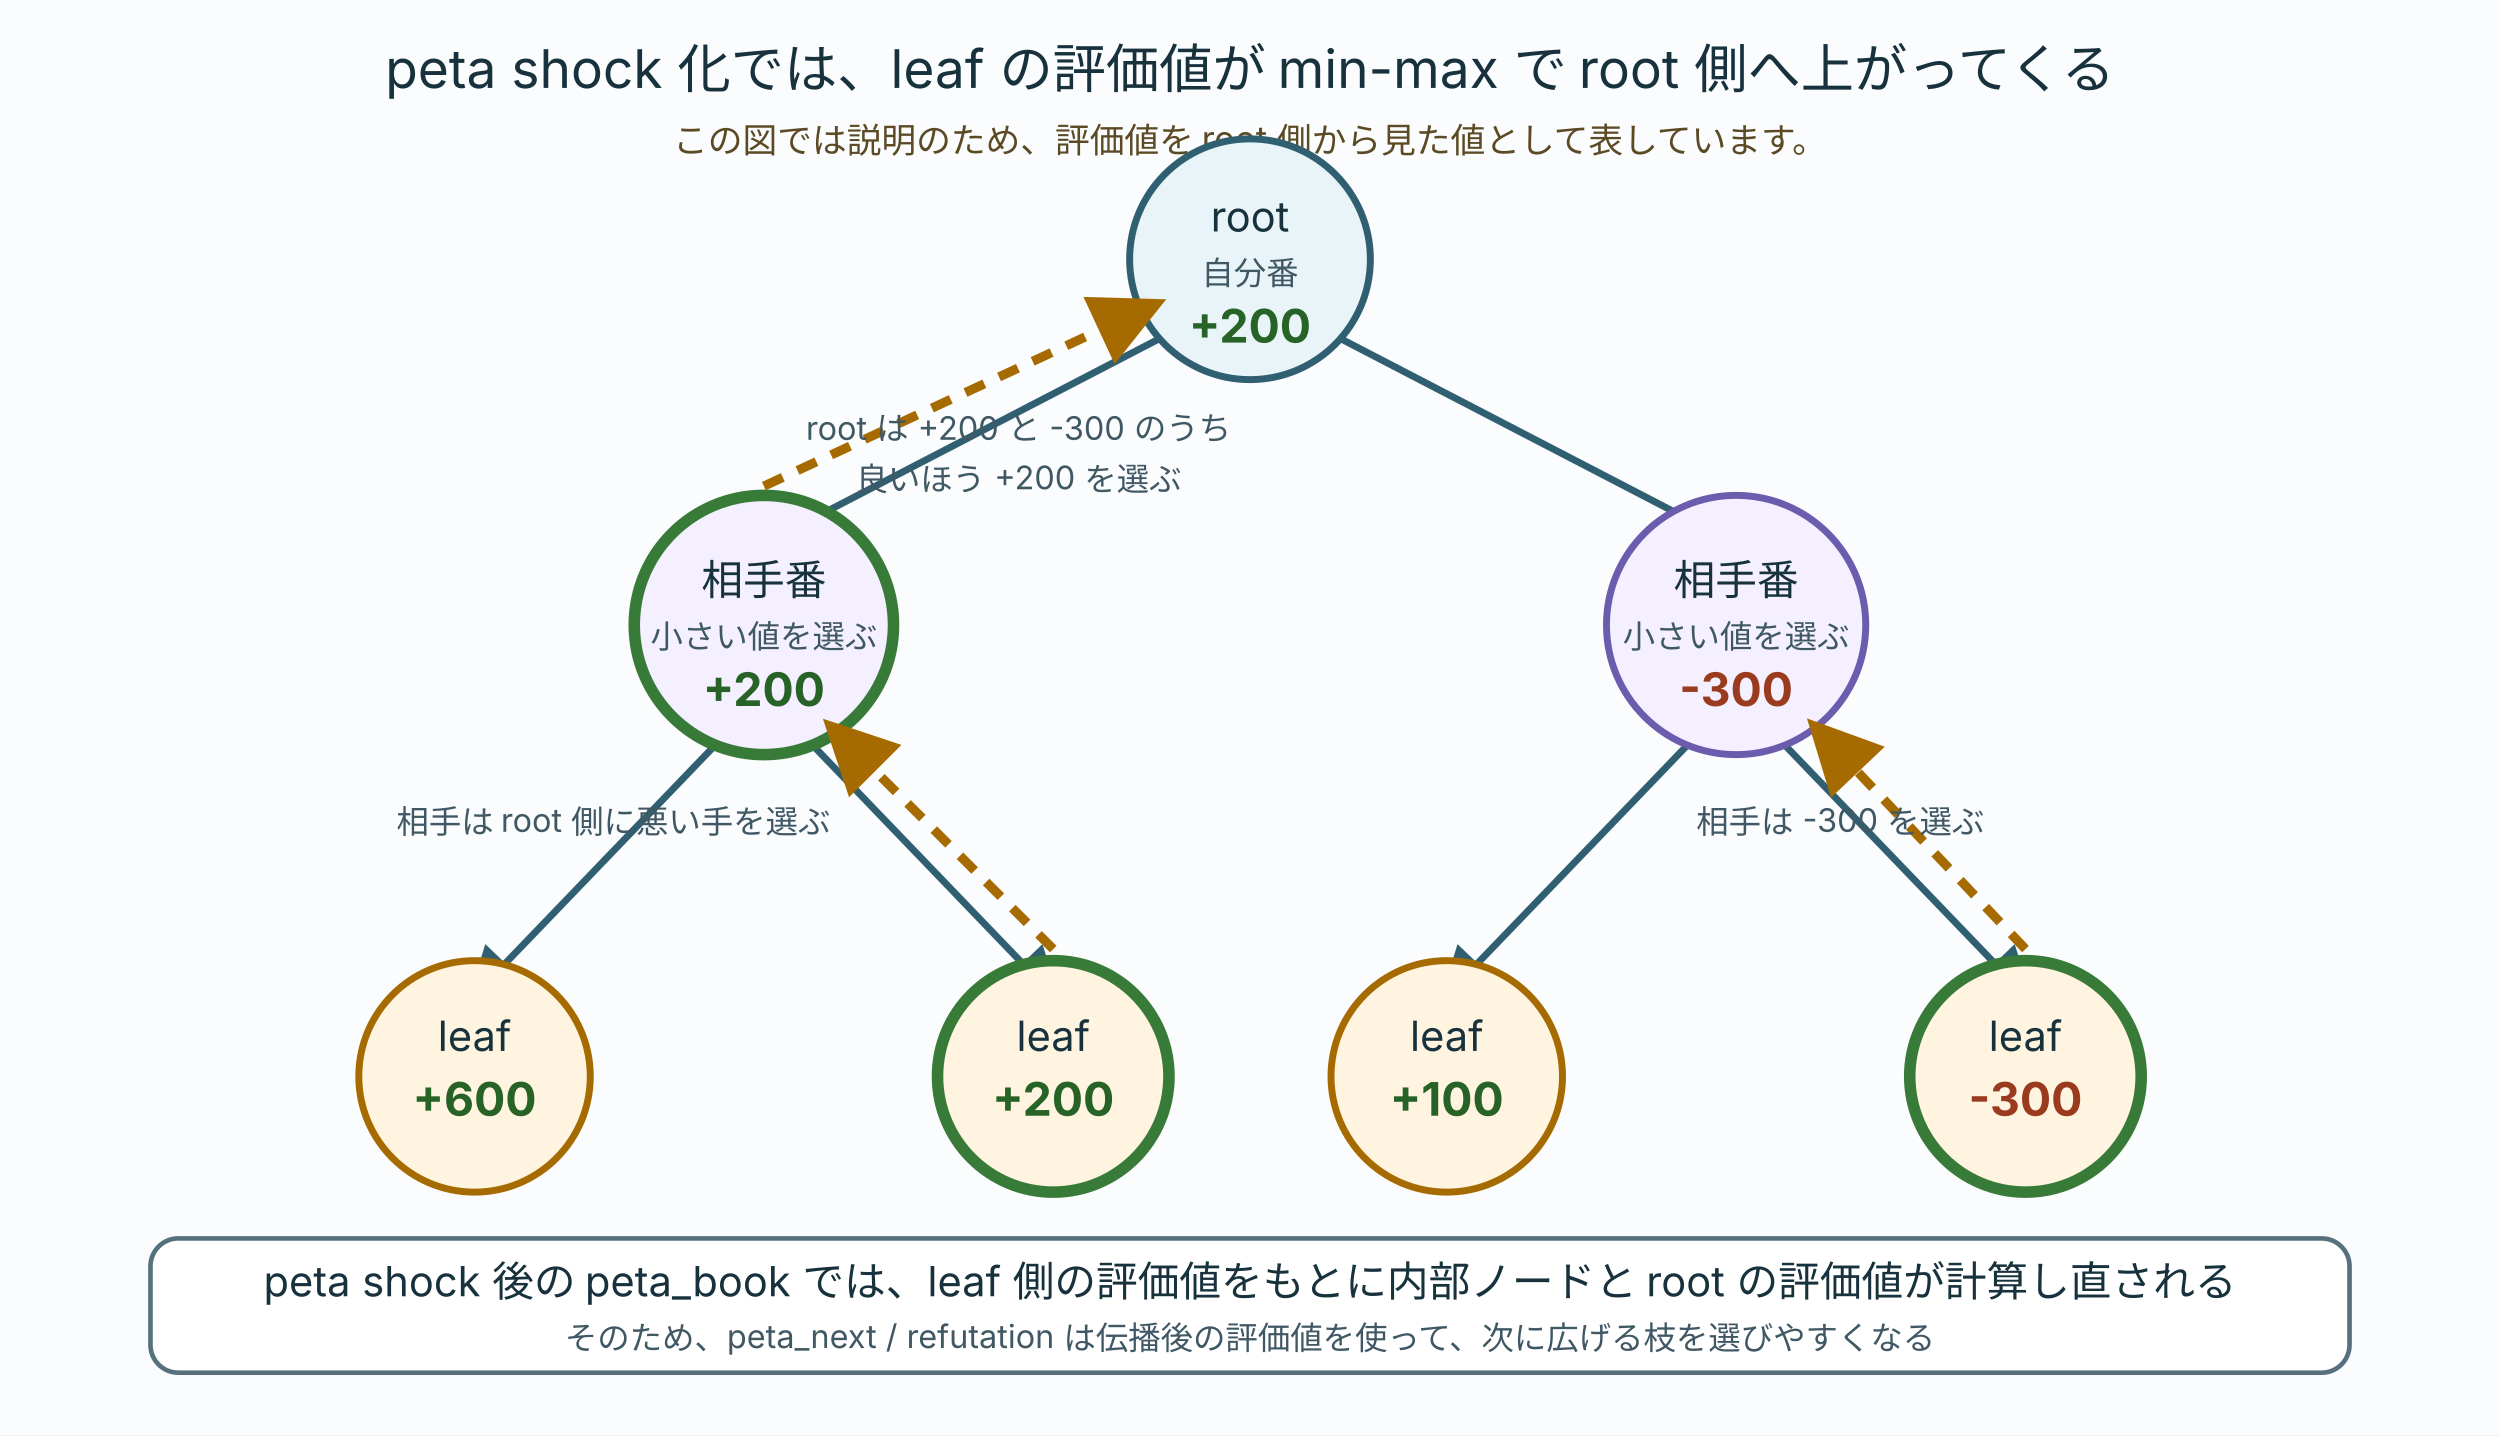
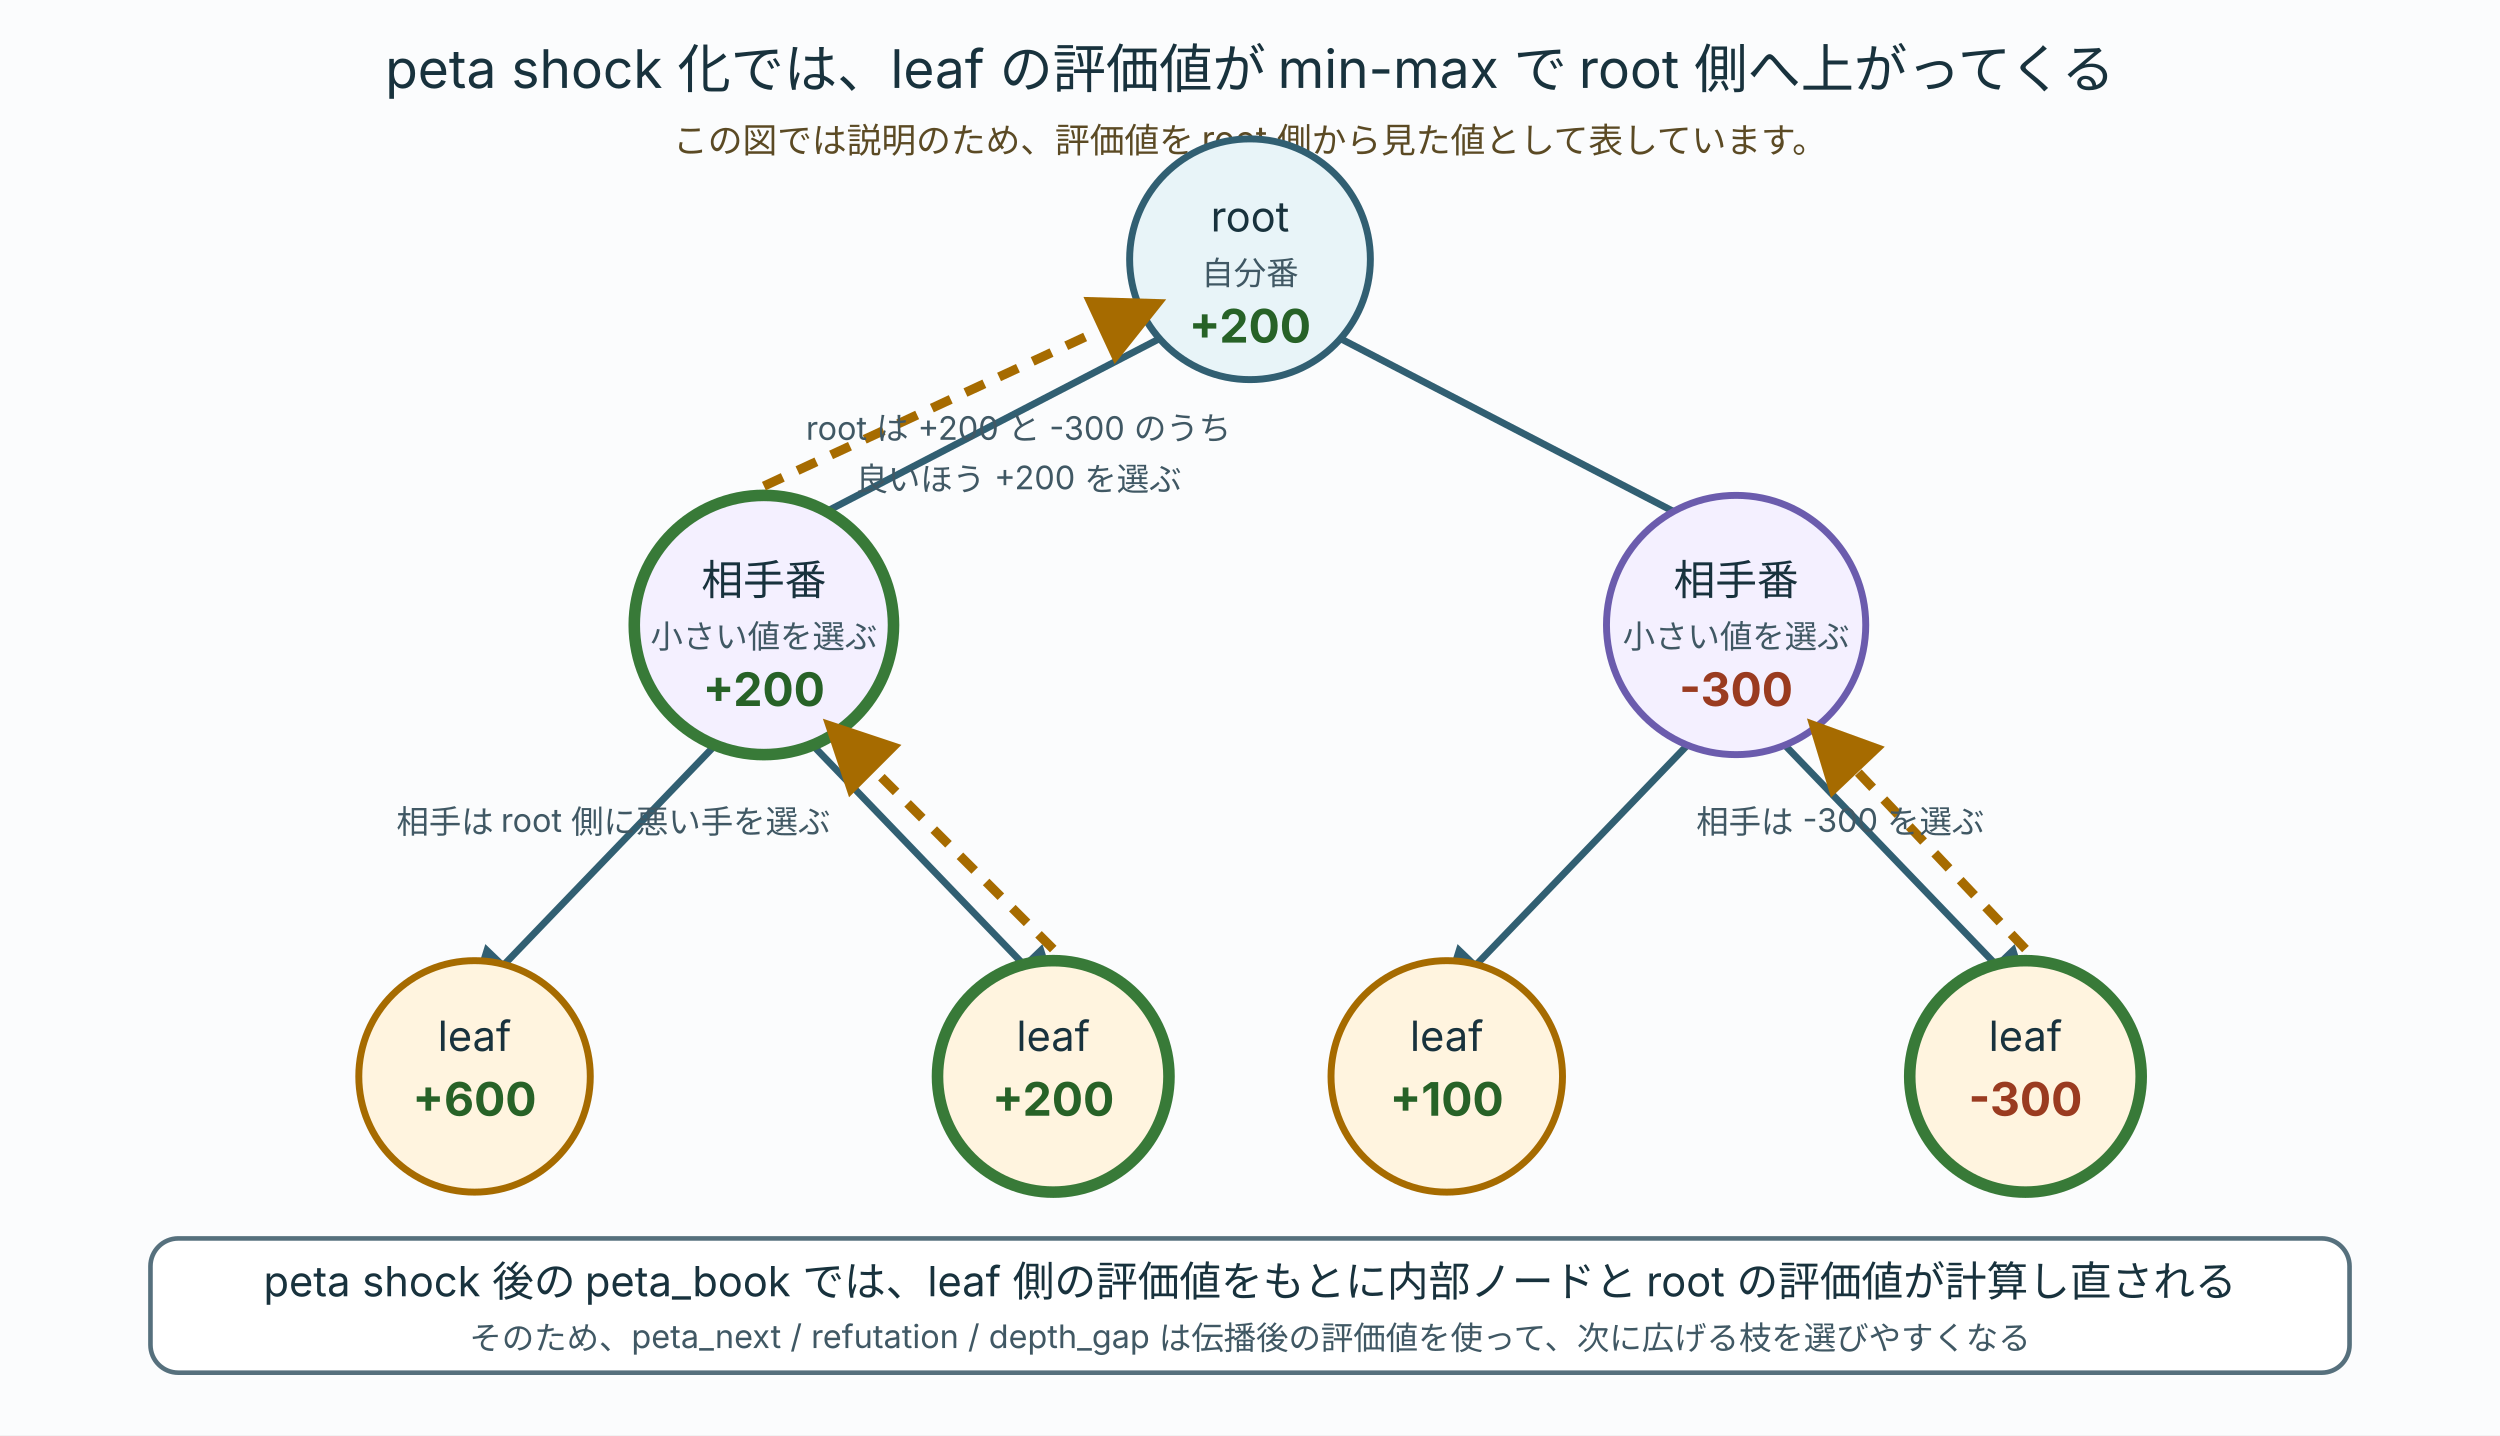
<svg xmlns="http://www.w3.org/2000/svg" width="1080" height="620" viewBox="0 0 1080 620" role="img" aria-labelledby="title desc">
  <defs>
    <marker id="arrowUp" viewBox="0 0 10 10" refX="8" refY="5" markerWidth="8" markerHeight="8" orient="auto-start-reverse">
      <path d="M 0 0 L 10 5 L 0 10 z" fill="#a66b00" />
    </marker>
    <marker id="arrowDown" viewBox="0 0 10 10" refX="8" refY="5" markerWidth="8" markerHeight="8" orient="auto-start-reverse">
      <path d="M 0 0 L 10 5 L 0 10 z" fill="#315f72" />
    </marker>
    <style>
      .bg { fill: #fbfcfd; }
      .edge { stroke: #315f72; stroke-width: 3; fill: none; marker-end: url(#arrowDown); }
      .prop { stroke: #a66b00; stroke-width: 4; fill: none; marker-end: url(#arrowUp); stroke-dasharray: 9 7; }
      .node { fill: #ffffff; stroke: #315f72; stroke-width: 2; }
      .root { fill: #e8f4f8; stroke: #315f72; stroke-width: 3; }
      .opponent { fill: #f4f0ff; stroke: #6b5cad; stroke-width: 3; }
      .leaf { fill: #fff4df; stroke: #a66b00; stroke-width: 3; }
      .chosen { stroke: #387a38; stroke-width: 5; }
      .box { fill: #ffffff; stroke: #56707d; stroke-width: 2; }
      .text { font-family: -apple-system, BlinkMacSystemFont, "Segoe UI", sans-serif; fill: #18323d; font-size: 18px; text-anchor: middle; }
      .small { font-size: 14px; fill: #405864; }
      .note { font-size: 15px; fill: #5b4a24; }
      .score { font-size: 20px; font-weight: 700; fill: #18323d; }
      .good { fill: #276227; }
      .bad { fill: #9a3b20; }
      .mono { font-family: ui-monospace, SFMono-Regular, Menlo, Consolas, monospace; font-size: 14px; fill: #405864; }
    </style>
  </defs>
  <rect class="bg" x="0" y="0" width="1080" height="620" />
  <text class="text" x="540" y="38" style="font-size:23px">peta shock 化では、leaf の評価値が min-max で root 側へ上がってくる</text>
  <text class="text note" x="540" y="66">この図では説明のため、評価値を root 側から見た値として表しています。</text>
  <path class="edge" d="M 540 126 L 330 235" />
  <path class="edge" d="M 540 126 L 750 235" />
  <path class="edge" d="M 330 300 L 205 430" />
  <path class="edge" d="M 330 300 L 455 430" />
  <path class="edge" d="M 750 300 L 625 430" />
  <path class="edge" d="M 750 300 L 875 430" />
  <circle class="node root" cx="540" cy="112" r="52" />
  <text class="text" x="540" y="100">root</text>
  <text class="text small" x="540" y="123">自分番</text>
  <text class="text score good" x="540" y="148">+200</text>
  <circle class="node opponent chosen" cx="330" cy="270" r="56" />
  <text class="text" x="330" y="257">相手番</text>
  <text class="text small" x="330" y="280">小さい値を選ぶ</text>
  <text class="text score good" x="330" y="305">+200</text>
  <circle class="node opponent" cx="750" cy="270" r="56" />
  <text class="text" x="750" y="257">相手番</text>
  <text class="text small" x="750" y="280">小さい値を選ぶ</text>
  <text class="text score bad" x="750" y="305">-300</text>
  <circle class="node leaf" cx="205" cy="465" r="50" />
  <text class="text" x="205" y="454">leaf</text>
  <text class="text score good" x="205" y="482">+600</text>
  <circle class="node leaf chosen" cx="455" cy="465" r="50" />
  <text class="text" x="455" y="454">leaf</text>
  <text class="text score good" x="455" y="482">+200</text>
  <circle class="node leaf" cx="625" cy="465" r="50" />
  <text class="text" x="625" y="454">leaf</text>
  <text class="text score good" x="625" y="482">+100</text>
  <circle class="node leaf chosen" cx="875" cy="465" r="50" />
  <text class="text" x="875" y="454">leaf</text>
  <text class="text score bad" x="875" y="482">-300</text>
  <path class="prop" d="M 455 410 L 360 315" />
  <path class="prop" d="M 875 410 L 785 315" />
  <path class="prop" d="M 330 210 L 498 132" />
  <text class="text small" x="265" y="360">相手は root 側に悪い手を選ぶ</text>
  <text class="text small" x="795" y="360">相手は -300 を選ぶ</text>
  <text class="text small" x="440" y="190">root は +200 と -300 のうち</text>
  <text class="text small" x="440" y="212">良いほう +200 を選ぶ</text>
  <rect class="box" x="65" y="535" width="950" height="58" rx="12" />
  <text class="text" x="540" y="560">peta shock 後の peta_book では、leaf 側の評価値をもとに内部ノードと root の評価値が計算し直される</text>
-   <text class="text small" x="540" y="583">そのため、peta_next / refutation は伝播後の評価値を使って、次に広げる枝を選びやすくなる</text>
+   <text class="text small" x="540" y="583">そのため、peta_next / refutation / depth_gap は伝播後の評価値を使って、次に広げる枝を選びやすくなる</text>
</svg>
